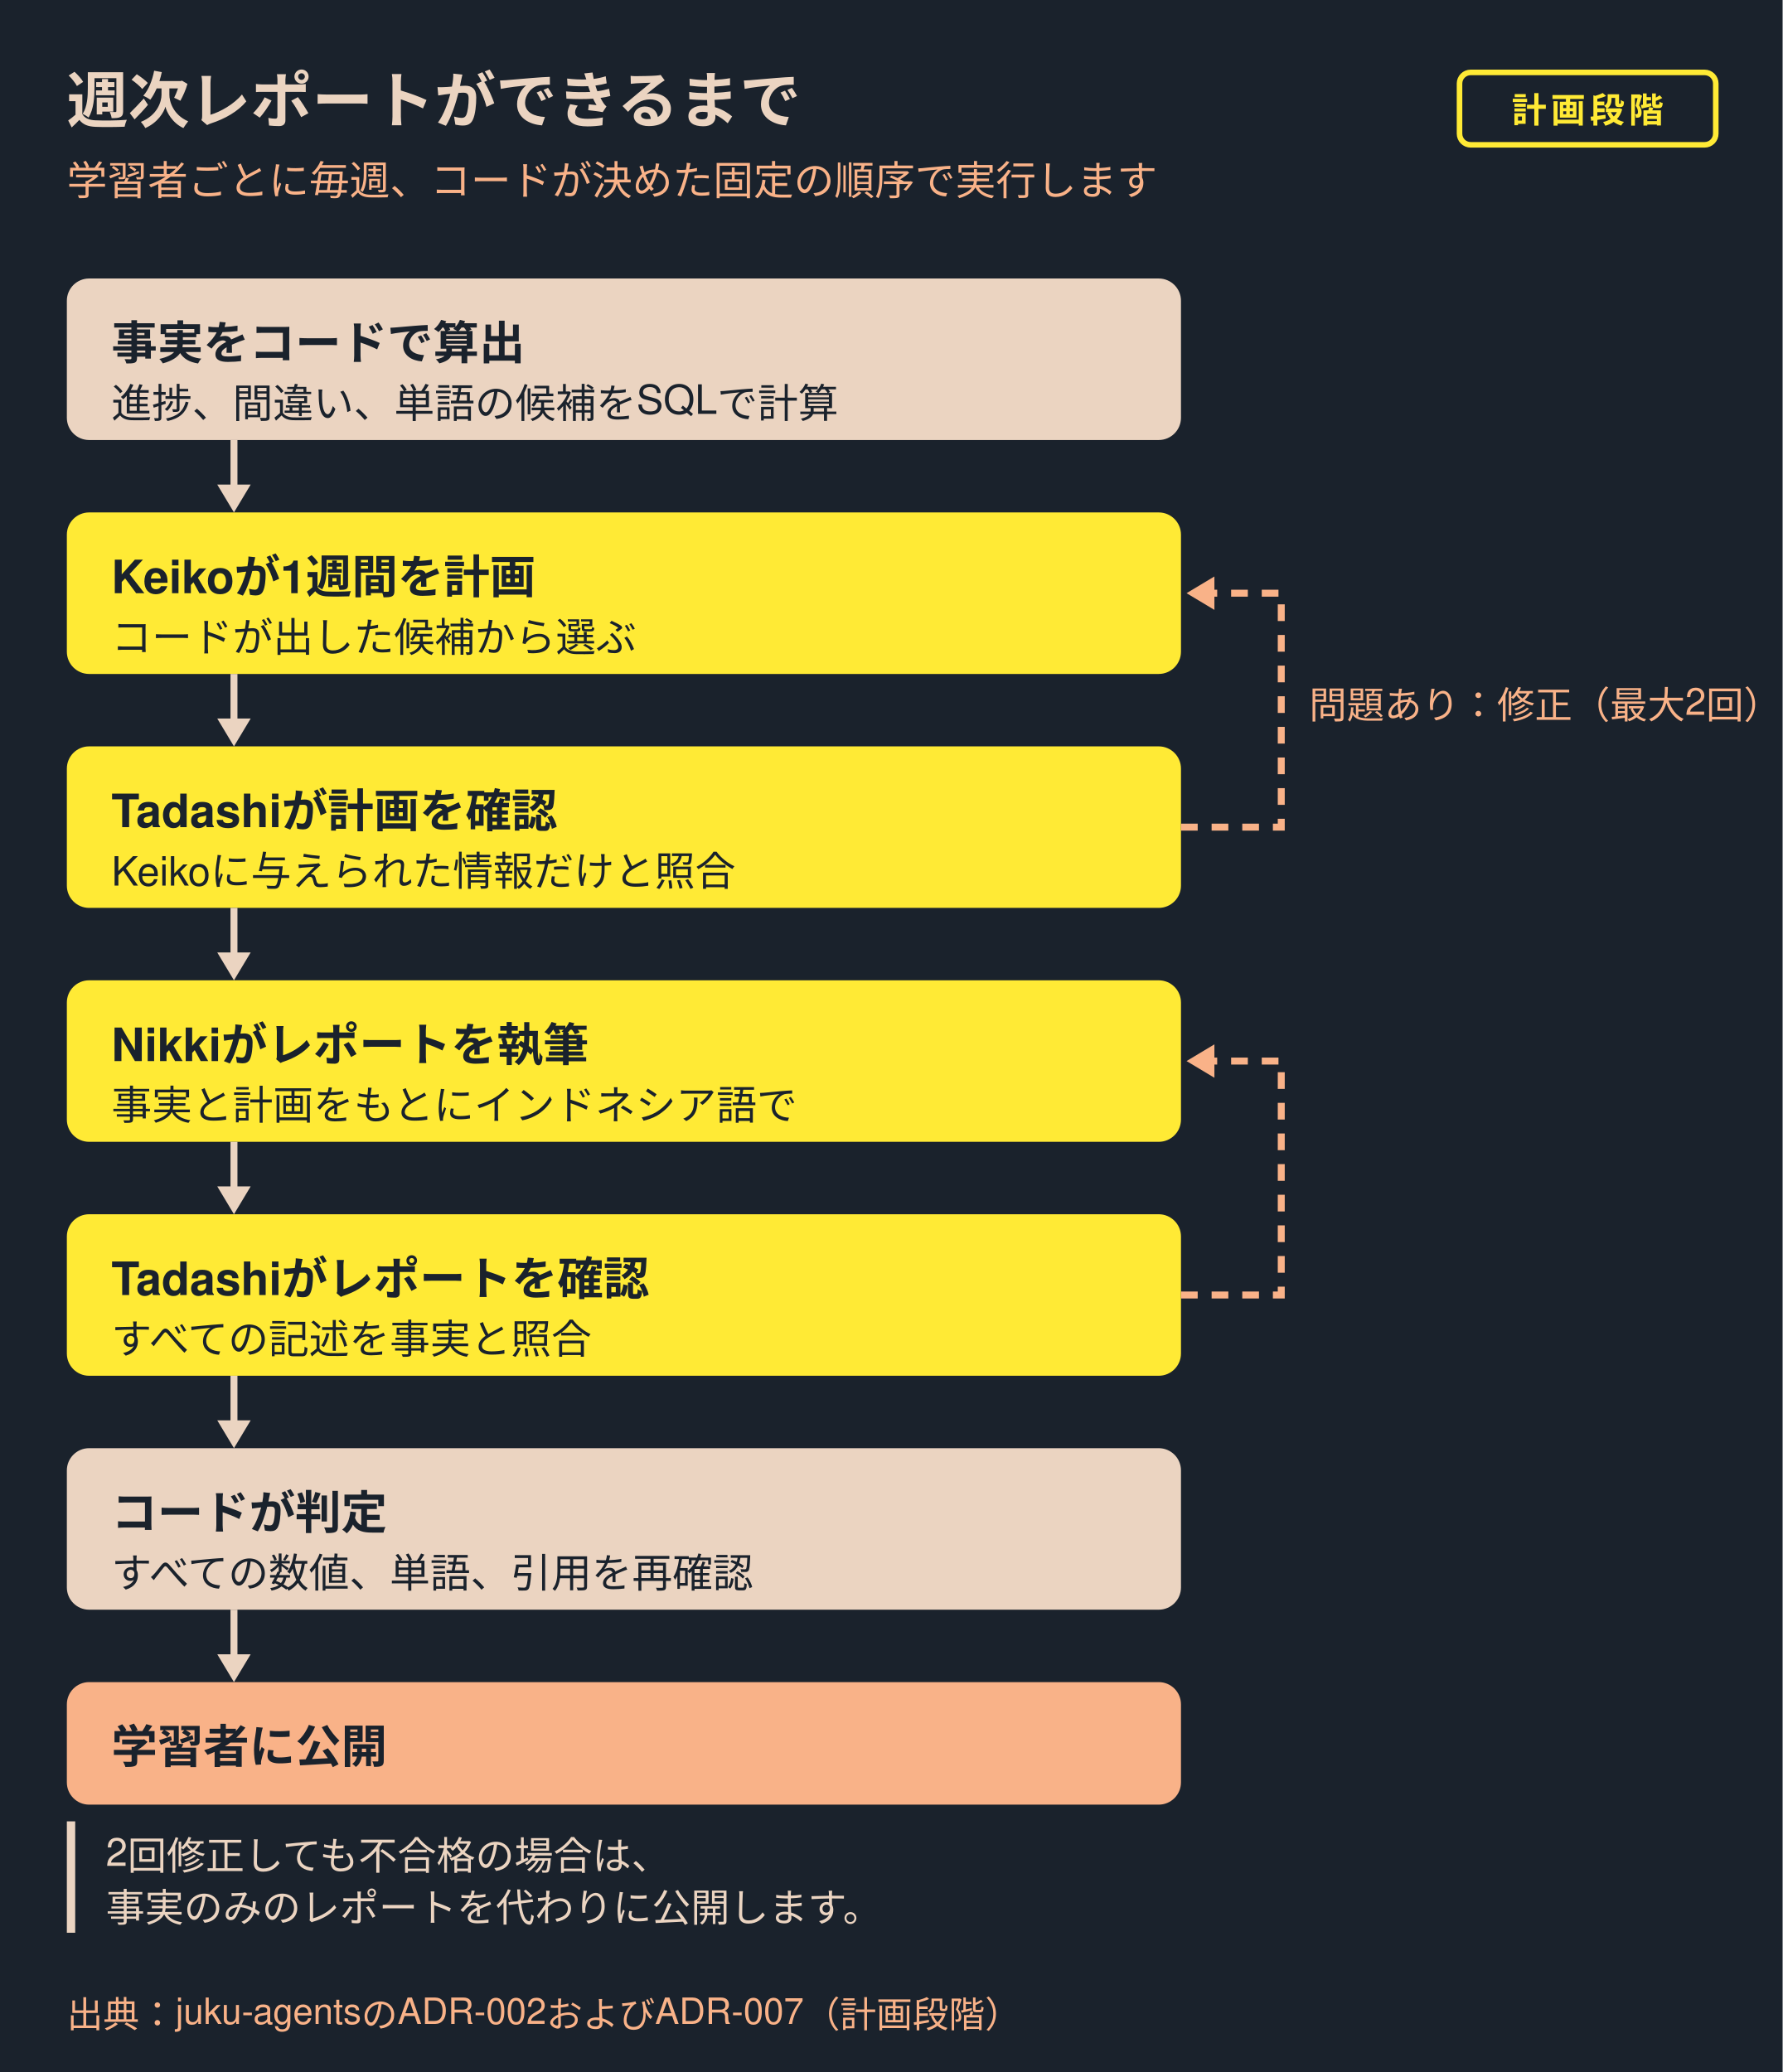
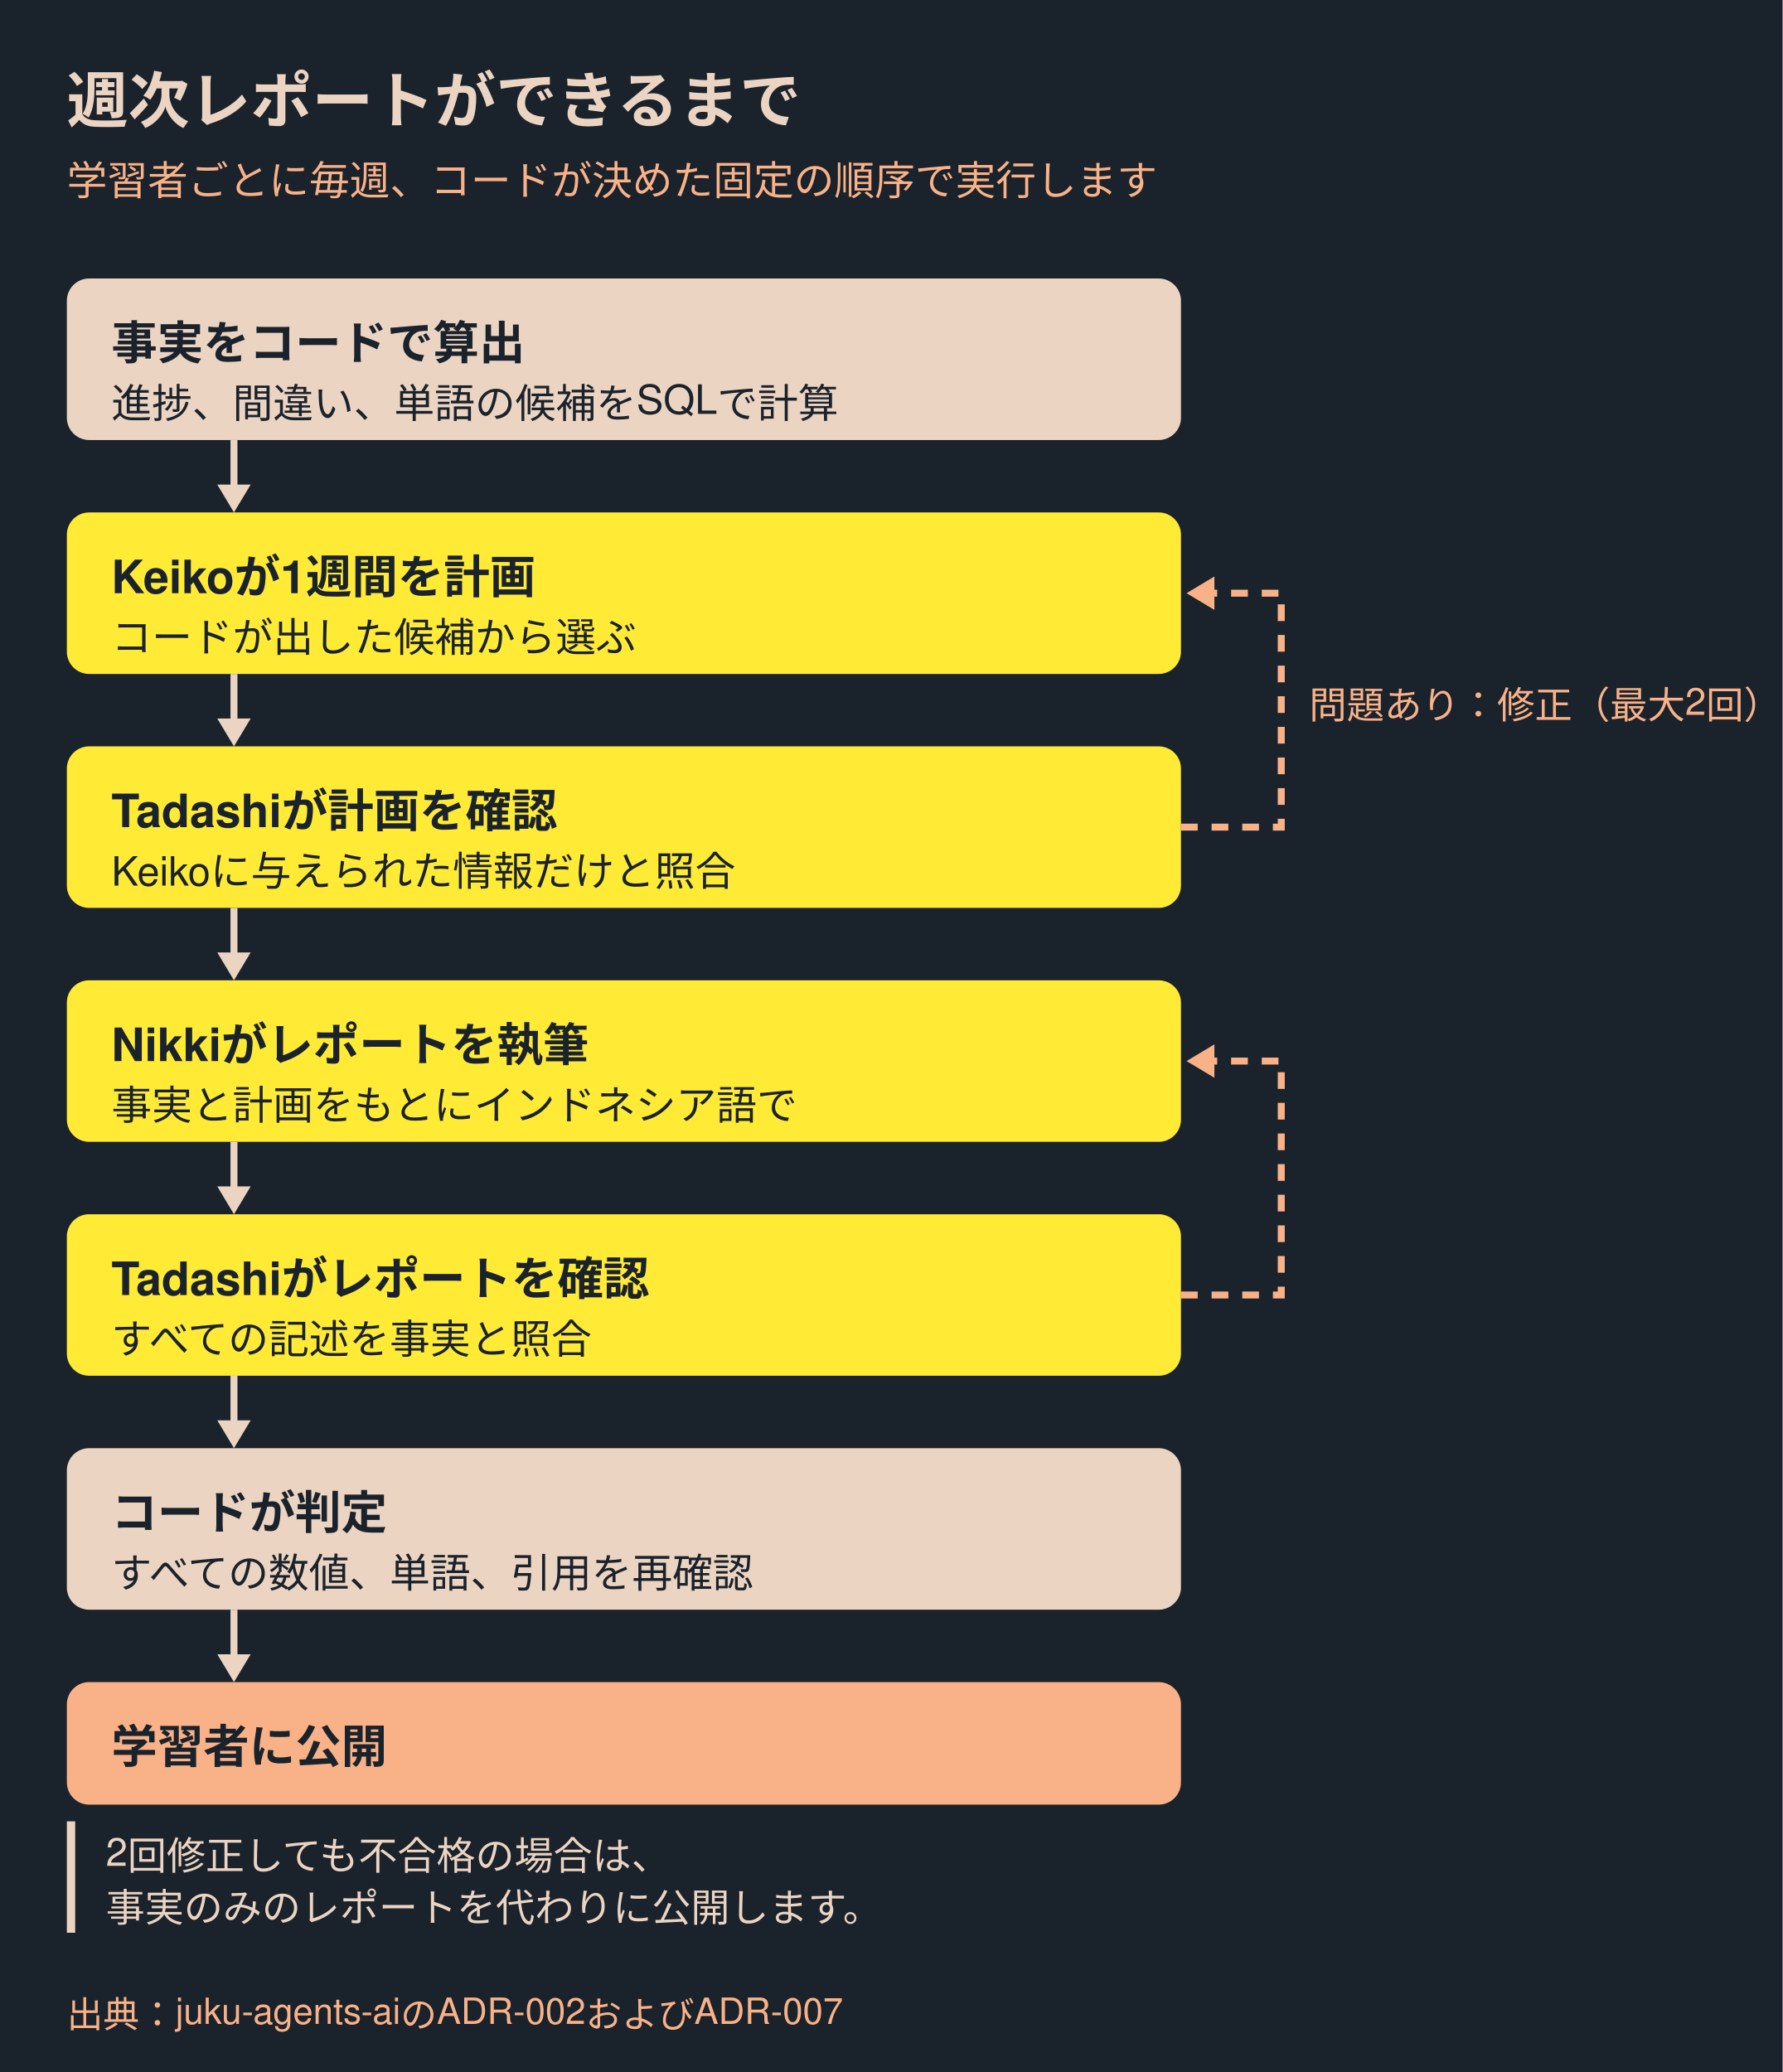
<svg xmlns="http://www.w3.org/2000/svg" viewBox="0 0 640 744" width="640" height="744">
  <rect width="640" height="744" fill="#1a222c" />
  <g font-family="'Helvetica Neue', Helvetica, Arial, 'Hiragino Kaku Gothic ProN', 'Hiragino Sans', 'Noto Sans JP', 'Yu Gothic', Meiryo, sans-serif">
    <text x="24" y="44" font-size="22" font-weight="700" fill="#ebd4c1">週次レポートができるまで</text>
    <text x="24" y="70" font-size="14.5" fill="#f9b288">学習者ごとに毎週、コードが決めた固定の順序で実行します</text>
-     <rect x="524" y="26" width="92" height="26" rx="4" fill="none" stroke="#ffea35" stroke-width="2" />
-     <text x="570" y="44" font-size="12.5" font-weight="700" letter-spacing="1.5" text-anchor="middle" fill="#ffea35">計画段階</text>
    <rect x="24" y="100" width="400" height="58" rx="8" fill="#ebd4c1" />
    <text x="40" y="129" font-size="16.5" font-weight="700" fill="#1a222c">事実をコードで算出</text>
    <text x="40" y="150" font-size="14.5" font-weight="400" fill="#1a222c">進捗、間違い、単語の候補をSQLで計算</text>
    <line x1="84" y1="158" x2="84" y2="175" stroke="#ebd4c1" stroke-width="2.5" />
    <path d="M78 174 L84 184 L90 174 Z" fill="#ebd4c1" />
    <rect x="24" y="184" width="400" height="58" rx="8" fill="#ffea35" />
    <text x="40" y="213" font-size="16.5" font-weight="700" fill="#1a222c">Keikoが1週間を計画</text>
    <text x="40" y="234" font-size="14.5" font-weight="400" fill="#1a222c">コードが出した候補から選ぶ</text>
    <line x1="84" y1="242" x2="84" y2="259" stroke="#ebd4c1" stroke-width="2.5" />
    <path d="M78 258 L84 268 L90 258 Z" fill="#ebd4c1" />
    <rect x="24" y="268" width="400" height="58" rx="8" fill="#ffea35" />
    <text x="40" y="297" font-size="16.5" font-weight="700" fill="#1a222c">Tadashiが計画を確認</text>
    <text x="40" y="318" font-size="14.5" font-weight="400" fill="#1a222c">Keikoに与えられた情報だけと照合</text>
    <line x1="84" y1="326" x2="84" y2="343" stroke="#ebd4c1" stroke-width="2.5" />
    <path d="M78 342 L84 352 L90 342 Z" fill="#ebd4c1" />
    <rect x="24" y="352" width="400" height="58" rx="8" fill="#ffea35" />
    <text x="40" y="381" font-size="16.5" font-weight="700" fill="#1a222c">Nikkiがレポートを執筆</text>
    <text x="40" y="402" font-size="14.5" font-weight="400" fill="#1a222c">事実と計画をもとにインドネシア語で</text>
    <line x1="84" y1="410" x2="84" y2="427" stroke="#ebd4c1" stroke-width="2.5" />
    <path d="M78 426 L84 436 L90 426 Z" fill="#ebd4c1" />
    <rect x="24" y="436" width="400" height="58" rx="8" fill="#ffea35" />
    <text x="40" y="465" font-size="16.5" font-weight="700" fill="#1a222c">Tadashiがレポートを確認</text>
    <text x="40" y="486" font-size="14.5" font-weight="400" fill="#1a222c">すべての記述を事実と照合</text>
    <line x1="84" y1="494" x2="84" y2="511" stroke="#ebd4c1" stroke-width="2.5" />
    <path d="M78 510 L84 520 L90 510 Z" fill="#ebd4c1" />
    <rect x="24" y="520" width="400" height="58" rx="8" fill="#ebd4c1" />
    <text x="40" y="549" font-size="16.5" font-weight="700" fill="#1a222c">コードが判定</text>
    <text x="40" y="570" font-size="14.5" font-weight="400" fill="#1a222c">すべての数値、単語、引用を再確認</text>
    <path d="M424 297 H460 V213 H434" fill="none" stroke="#f9b288" stroke-width="2.5" stroke-dasharray="6 5" />
    <path d="M436 207 L426 213 L436 219 Z" fill="#f9b288" />
    <path d="M424 465 H460 V381 H434" fill="none" stroke="#f9b288" stroke-width="2.5" stroke-dasharray="6 5" />
    <path d="M436 375 L426 381 L436 387 Z" fill="#f9b288" />
    <text x="470" y="258" font-size="13.5" fill="#f9b288">問題あり：修正（最大2回）:</text>
    <text x="470" y="276" font-size="13.5" fill="#f9b288" />
    <line x1="84" y1="578" x2="84" y2="595" stroke="#ebd4c1" stroke-width="2.5" />
    <path d="M78 594 L84 604 L90 594 Z" fill="#ebd4c1" />
    <rect x="24" y="604" width="400" height="44" rx="8" fill="#f9b288" />
    <text x="40" y="633" font-size="16.5" font-weight="700" fill="#1a222c">学習者に公開</text>
    <rect x="24" y="654" width="3" height="40" fill="#ebd4c1" />
    <text x="38" y="670" font-size="14" fill="#ebd4c1">2回修正しても不合格の場合は、</text>
    <text x="38" y="690" font-size="14" fill="#ebd4c1">事実のみのレポートを代わりに公開します。</text>
-     <text x="24" y="728" font-size="13" fill="#f9b288">出典：juku-agentsのADR-002およびADR-007（計画段階）</text>
+     <text x="24" y="728" font-size="13" fill="#f9b288">出典：juku-agents-aiのADR-002およびADR-007</text>
  </g>
</svg>
